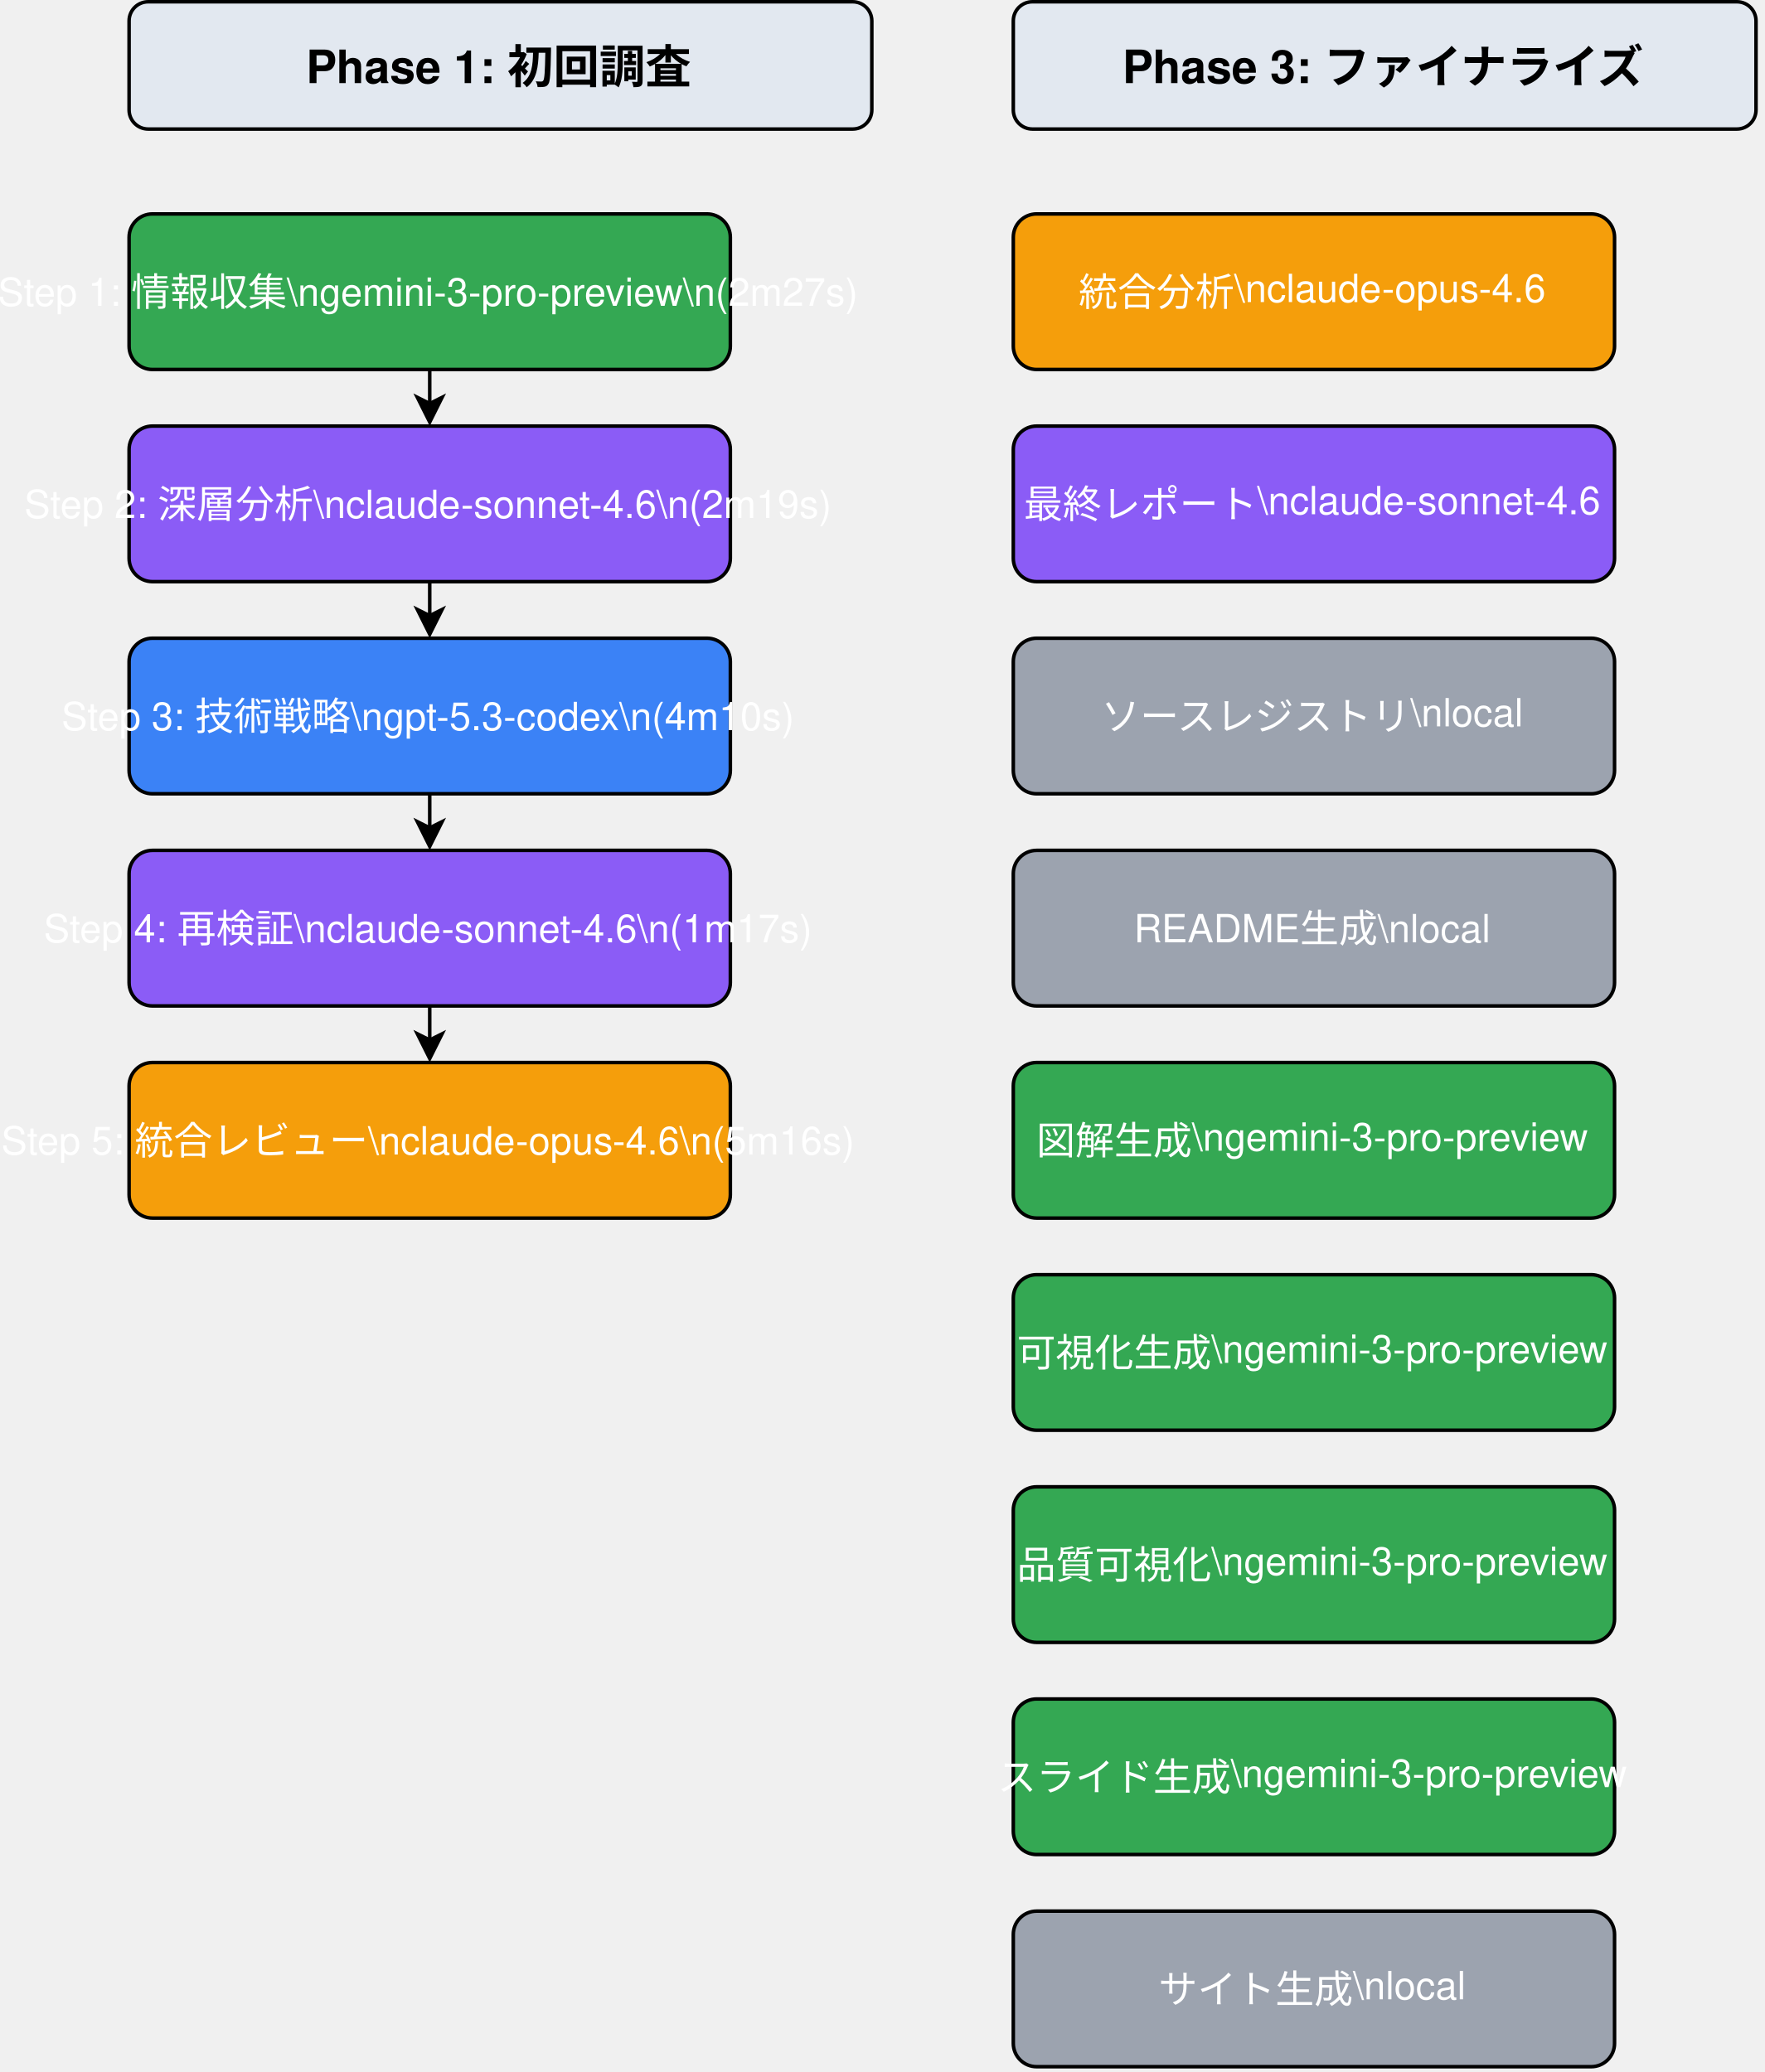
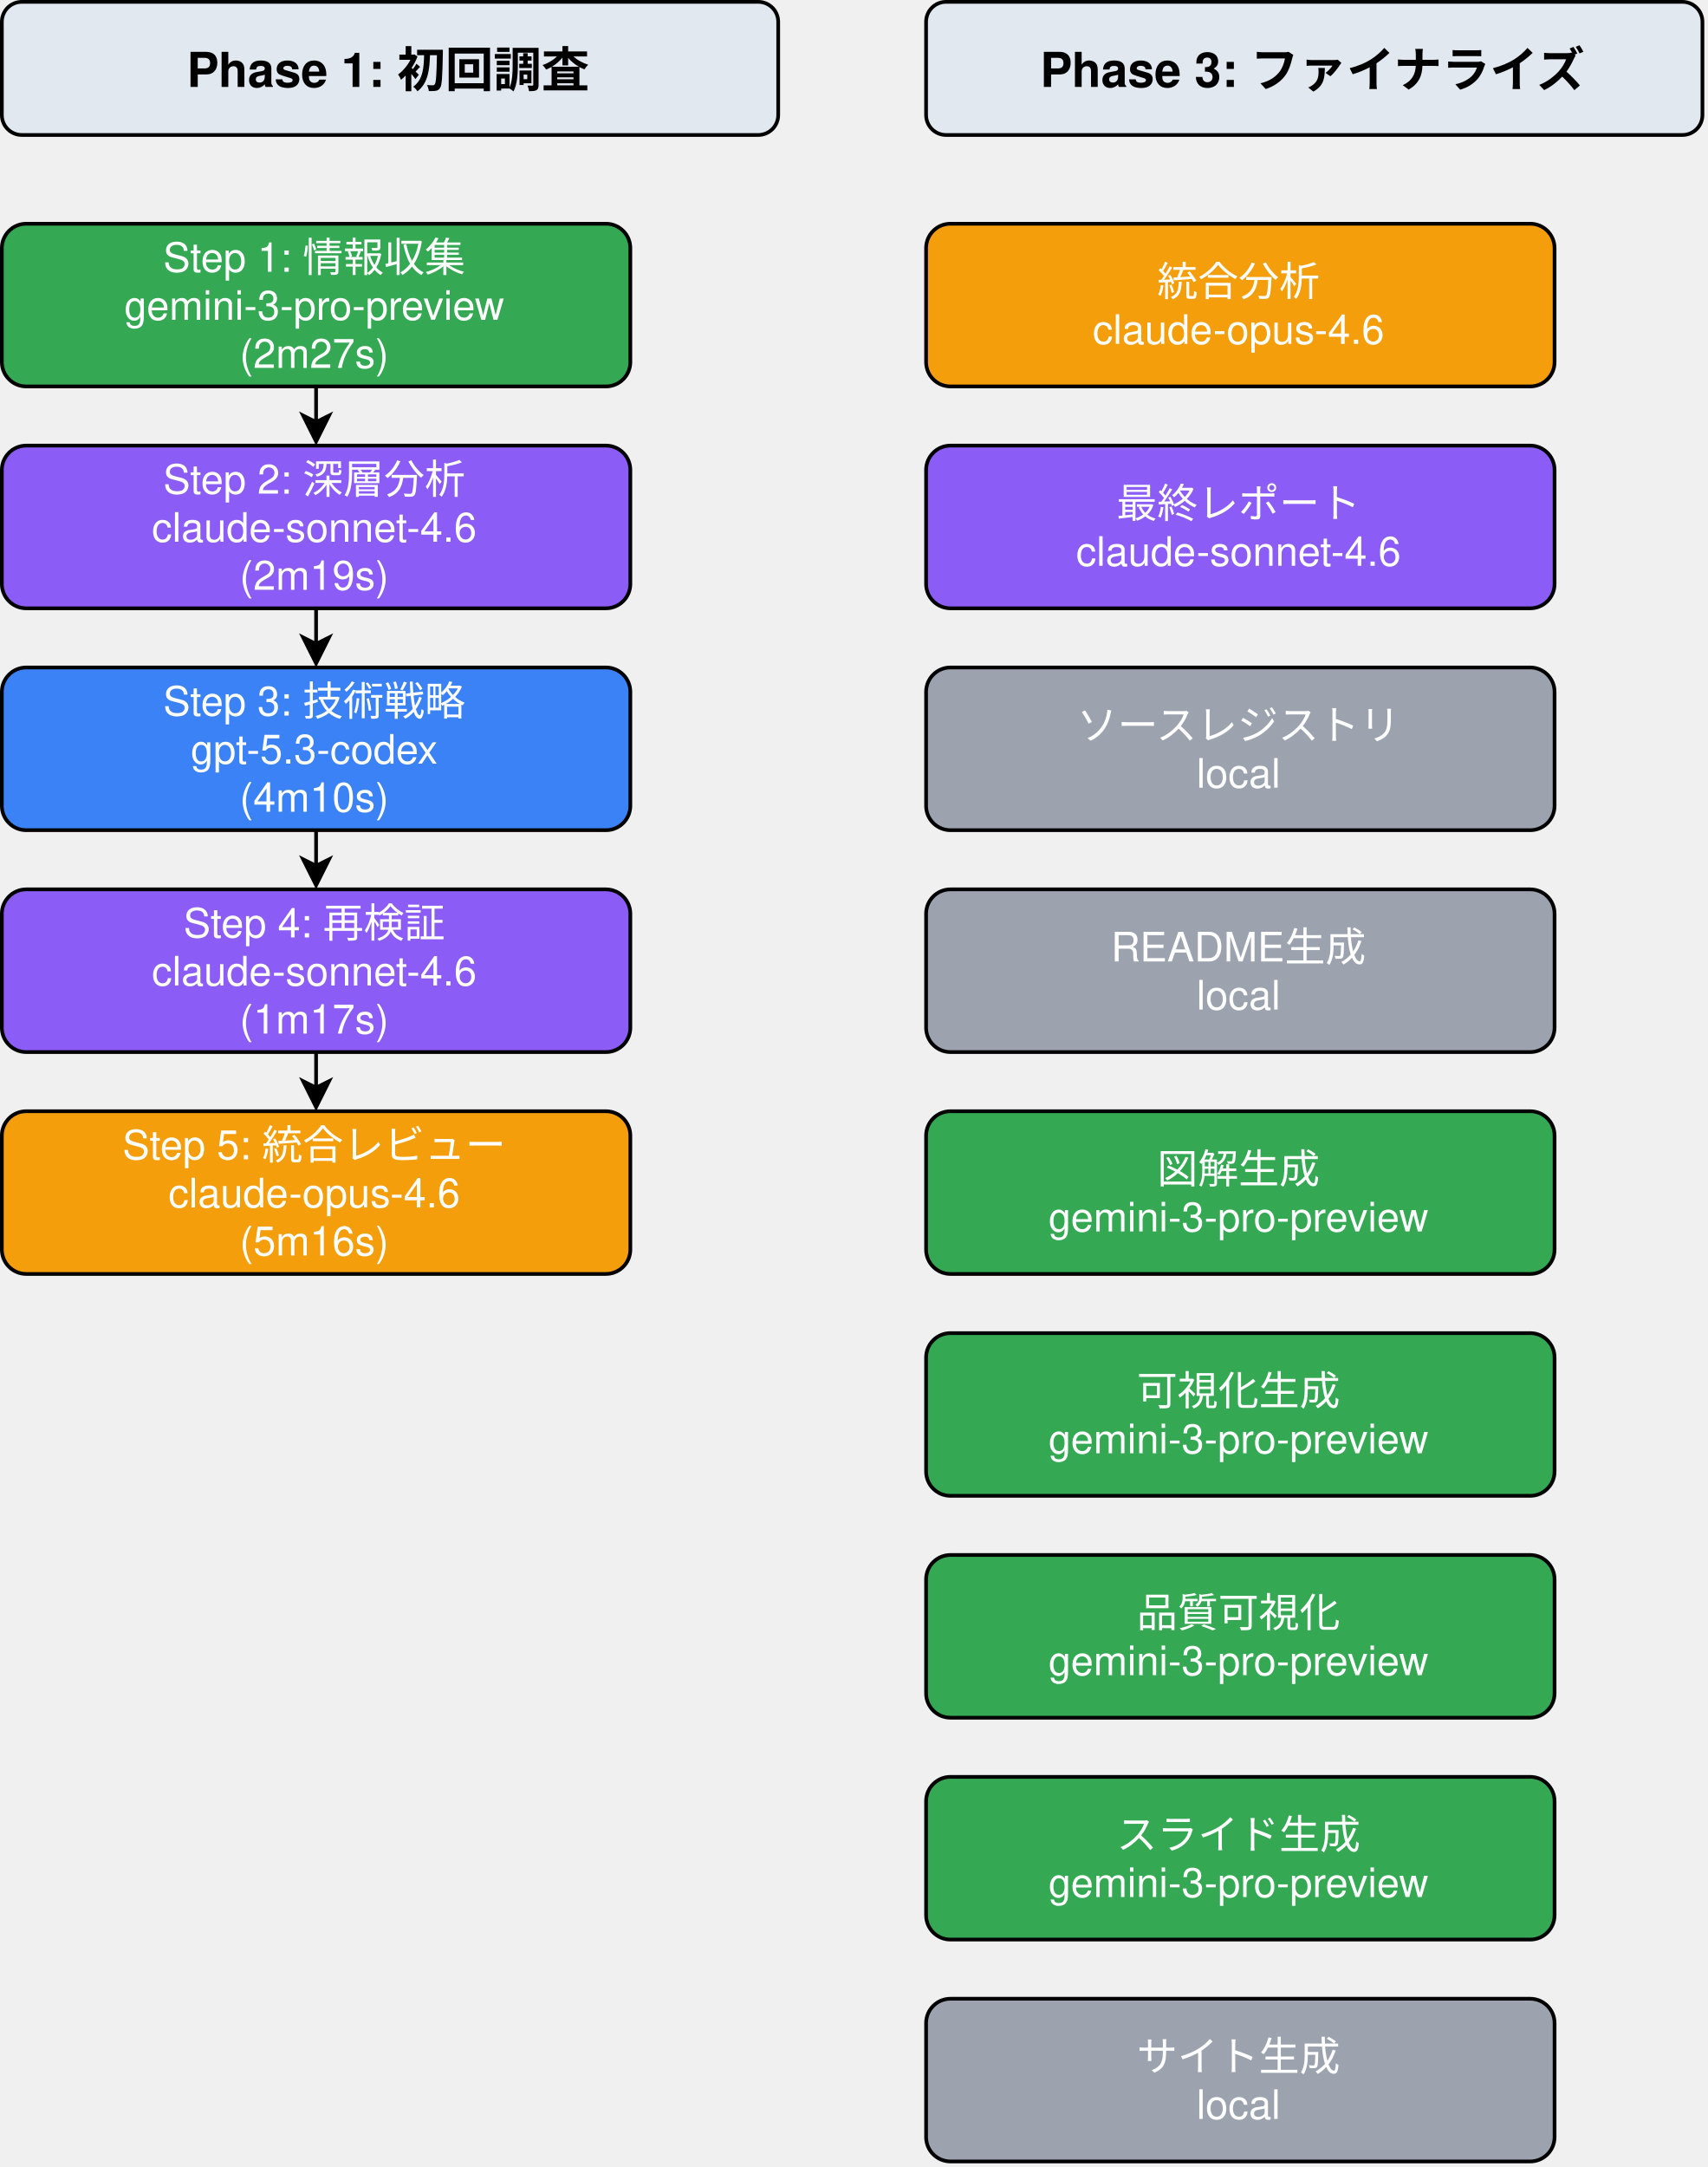
- <svg xmlns="http://www.w3.org/2000/svg" style="background: transparent; background-color: transparent; color-scheme: light dark;" version="1.1" width="499px" height="586px" viewBox="0 0 499 586">
+ <svg xmlns="http://www.w3.org/2000/svg" style="background: transparent; background-color: transparent; color-scheme: light dark;" version="1.1" width="462px" height="586px" viewBox="0 0 462 586">
  <defs />
  <g>
    <g data-cell-id="0">
      <g data-cell-id="1">
        <g data-cell-id="10">
          <g transform="translate(0.5,0.5)">
-             <rect x="36" y="0" width="210" height="36" rx="5.4" ry="5.4" fill="#e2e8f0" stroke="#000000" pointer-events="all" style="fill: light-dark(rgb(226, 232, 240), rgb(34, 39, 46)); stroke: light-dark(rgb(0, 0, 0), rgb(255, 255, 255));" />
+             <rect x="0" y="0" width="210" height="36" rx="5.4" ry="5.4" fill="#e2e8f0" stroke="#000000" pointer-events="all" style="fill: light-dark(rgb(226, 232, 240), rgb(34, 39, 46)); stroke: light-dark(rgb(0, 0, 0), rgb(255, 255, 255));" />
          </g>
          <g>
            <g fill="#000000" font-family="Helvetica" font-weight="bold" text-anchor="middle" font-size="13px" style="fill: light-dark(rgb(0, 0, 0), rgb(255, 255, 255));">
-               <text x="141" y="23.5">Phase 1: 初回調査</text>
+               <text x="105" y="23.5">Phase 1: 初回調査</text>
            </g>
          </g>
        </g>
        <g data-cell-id="11">
          <g transform="translate(0.5,0.5)">
-             <rect x="36" y="60" width="170" height="44" rx="6.6" ry="6.6" fill="#34a853" stroke="#000000" pointer-events="all" style="fill: light-dark(rgb(52, 168, 83), rgb(47, 146, 73)); stroke: light-dark(rgb(0, 0, 0), rgb(255, 255, 255));" />
-           </g>
-           <g>
-             <g fill="#ffffff" font-family="Helvetica" text-anchor="middle" font-size="11px" style="fill: light-dark(rgb(255, 255, 255), rgb(18, 18, 18));">
-               <text x="121" y="86.5">Step 1: 情報収集\ngemini-3-pro-preview\n(2m27s)</text>
+             <rect x="0" y="60" width="170" height="44" rx="6.6" ry="6.6" fill="#34a853" stroke="#000000" pointer-events="all" style="fill: light-dark(rgb(52, 168, 83), rgb(47, 146, 73)); stroke: light-dark(rgb(0, 0, 0), rgb(255, 255, 255));" />
+           </g>
+           <g>
+             <g fill="#ffffff" font-family="Helvetica" text-anchor="middle" font-size="11px" style="fill: light-dark(rgb(255, 255, 255), rgb(18, 18, 18));">
+               <text x="85" y="73.5">Step 1: 情報収集</text>
+               <text x="85" y="86.5">gemini-3-pro-preview</text>
+               <text x="85" y="99.5">(2m27s)</text>
            </g>
          </g>
        </g>
        <g data-cell-id="12">
          <g transform="translate(0.5,0.5)">
-             <rect x="36" y="120" width="170" height="44" rx="6.6" ry="6.6" fill="#8b5cf6" stroke="#000000" pointer-events="all" style="fill: light-dark(rgb(139, 92, 246), rgb(162, 122, 254)); stroke: light-dark(rgb(0, 0, 0), rgb(255, 255, 255));" />
-           </g>
-           <g>
-             <g fill="#ffffff" font-family="Helvetica" text-anchor="middle" font-size="11px" style="fill: light-dark(rgb(255, 255, 255), rgb(18, 18, 18));">
-               <text x="121" y="146.5">Step 2: 深層分析\nclaude-sonnet-4.6\n(2m19s)</text>
+             <rect x="0" y="120" width="170" height="44" rx="6.6" ry="6.6" fill="#8b5cf6" stroke="#000000" pointer-events="all" style="fill: light-dark(rgb(139, 92, 246), rgb(162, 122, 254)); stroke: light-dark(rgb(0, 0, 0), rgb(255, 255, 255));" />
+           </g>
+           <g>
+             <g fill="#ffffff" font-family="Helvetica" text-anchor="middle" font-size="11px" style="fill: light-dark(rgb(255, 255, 255), rgb(18, 18, 18));">
+               <text x="85" y="133.5">Step 2: 深層分析</text>
+               <text x="85" y="146.5">claude-sonnet-4.6</text>
+               <text x="85" y="159.5">(2m19s)</text>
            </g>
          </g>
        </g>
        <g data-cell-id="13">
          <g transform="translate(0.5,0.5)">
-             <rect x="36" y="180" width="170" height="44" rx="6.6" ry="6.6" fill="#3b82f6" stroke="#000000" pointer-events="all" style="fill: light-dark(rgb(59, 130, 246), rgb(76, 137, 236)); stroke: light-dark(rgb(0, 0, 0), rgb(255, 255, 255));" />
-           </g>
-           <g>
-             <g fill="#ffffff" font-family="Helvetica" text-anchor="middle" font-size="11px" style="fill: light-dark(rgb(255, 255, 255), rgb(18, 18, 18));">
-               <text x="121" y="206.5">Step 3: 技術戦略\ngpt-5.3-codex\n(4m10s)</text>
+             <rect x="0" y="180" width="170" height="44" rx="6.6" ry="6.6" fill="#3b82f6" stroke="#000000" pointer-events="all" style="fill: light-dark(rgb(59, 130, 246), rgb(76, 137, 236)); stroke: light-dark(rgb(0, 0, 0), rgb(255, 255, 255));" />
+           </g>
+           <g>
+             <g fill="#ffffff" font-family="Helvetica" text-anchor="middle" font-size="11px" style="fill: light-dark(rgb(255, 255, 255), rgb(18, 18, 18));">
+               <text x="85" y="193.5">Step 3: 技術戦略</text>
+               <text x="85" y="206.5">gpt-5.3-codex</text>
+               <text x="85" y="219.5">(4m10s)</text>
            </g>
          </g>
        </g>
        <g data-cell-id="14">
          <g transform="translate(0.5,0.5)">
-             <rect x="36" y="240" width="170" height="44" rx="6.6" ry="6.6" fill="#8b5cf6" stroke="#000000" pointer-events="all" style="fill: light-dark(rgb(139, 92, 246), rgb(162, 122, 254)); stroke: light-dark(rgb(0, 0, 0), rgb(255, 255, 255));" />
-           </g>
-           <g>
-             <g fill="#ffffff" font-family="Helvetica" text-anchor="middle" font-size="11px" style="fill: light-dark(rgb(255, 255, 255), rgb(18, 18, 18));">
-               <text x="121" y="266.5">Step 4: 再検証\nclaude-sonnet-4.6\n(1m17s)</text>
+             <rect x="0" y="240" width="170" height="44" rx="6.6" ry="6.6" fill="#8b5cf6" stroke="#000000" pointer-events="all" style="fill: light-dark(rgb(139, 92, 246), rgb(162, 122, 254)); stroke: light-dark(rgb(0, 0, 0), rgb(255, 255, 255));" />
+           </g>
+           <g>
+             <g fill="#ffffff" font-family="Helvetica" text-anchor="middle" font-size="11px" style="fill: light-dark(rgb(255, 255, 255), rgb(18, 18, 18));">
+               <text x="85" y="253.5">Step 4: 再検証</text>
+               <text x="85" y="266.5">claude-sonnet-4.6</text>
+               <text x="85" y="279.5">(1m17s)</text>
            </g>
          </g>
        </g>
        <g data-cell-id="15">
          <g transform="translate(0.5,0.5)">
-             <rect x="36" y="300" width="170" height="44" rx="6.6" ry="6.6" fill="#f59e0b" stroke="#000000" pointer-events="all" style="fill: light-dark(rgb(245, 158, 11), rgb(162, 87, 0)); stroke: light-dark(rgb(0, 0, 0), rgb(255, 255, 255));" />
-           </g>
-           <g>
-             <g fill="#ffffff" font-family="Helvetica" text-anchor="middle" font-size="11px" style="fill: light-dark(rgb(255, 255, 255), rgb(18, 18, 18));">
-               <text x="121" y="326.5">Step 5: 統合レビュー\nclaude-opus-4.6\n(5m16s)</text>
+             <rect x="0" y="300" width="170" height="44" rx="6.6" ry="6.6" fill="#f59e0b" stroke="#000000" pointer-events="all" style="fill: light-dark(rgb(245, 158, 11), rgb(162, 87, 0)); stroke: light-dark(rgb(0, 0, 0), rgb(255, 255, 255));" />
+           </g>
+           <g>
+             <g fill="#ffffff" font-family="Helvetica" text-anchor="middle" font-size="11px" style="fill: light-dark(rgb(255, 255, 255), rgb(18, 18, 18));">
+               <text x="85" y="313.5">Step 5: 統合レビュー</text>
+               <text x="85" y="326.5">claude-opus-4.6</text>
+               <text x="85" y="339.5">(5m16s)</text>
            </g>
          </g>
        </g>
        <g data-cell-id="16">
          <g transform="translate(0.5,0.5)">
-             <rect x="286" y="0" width="210" height="36" rx="5.4" ry="5.4" fill="#e2e8f0" stroke="#000000" pointer-events="all" style="fill: light-dark(rgb(226, 232, 240), rgb(34, 39, 46)); stroke: light-dark(rgb(0, 0, 0), rgb(255, 255, 255));" />
+             <rect x="250" y="0" width="210" height="36" rx="5.4" ry="5.4" fill="#e2e8f0" stroke="#000000" pointer-events="all" style="fill: light-dark(rgb(226, 232, 240), rgb(34, 39, 46)); stroke: light-dark(rgb(0, 0, 0), rgb(255, 255, 255));" />
          </g>
          <g>
            <g fill="#000000" font-family="Helvetica" font-weight="bold" text-anchor="middle" font-size="13px" style="fill: light-dark(rgb(0, 0, 0), rgb(255, 255, 255));">
-               <text x="391" y="23.5">Phase 3: ファイナライズ</text>
+               <text x="355" y="23.5">Phase 3: ファイナライズ</text>
            </g>
          </g>
        </g>
        <g data-cell-id="17">
          <g transform="translate(0.5,0.5)">
-             <rect x="286" y="60" width="170" height="44" rx="6.6" ry="6.6" fill="#f59e0b" stroke="#000000" pointer-events="all" style="fill: light-dark(rgb(245, 158, 11), rgb(162, 87, 0)); stroke: light-dark(rgb(0, 0, 0), rgb(255, 255, 255));" />
-           </g>
-           <g>
-             <g fill="#ffffff" font-family="Helvetica" text-anchor="middle" font-size="11px" style="fill: light-dark(rgb(255, 255, 255), rgb(18, 18, 18));">
-               <text x="371" y="86.5">統合分析\nclaude-opus-4.6</text>
+             <rect x="250" y="60" width="170" height="44" rx="6.6" ry="6.6" fill="#f59e0b" stroke="#000000" pointer-events="all" style="fill: light-dark(rgb(245, 158, 11), rgb(162, 87, 0)); stroke: light-dark(rgb(0, 0, 0), rgb(255, 255, 255));" />
+           </g>
+           <g>
+             <g fill="#ffffff" font-family="Helvetica" text-anchor="middle" font-size="11px" style="fill: light-dark(rgb(255, 255, 255), rgb(18, 18, 18));">
+               <text x="335" y="80">統合分析</text>
+               <text x="335" y="93">claude-opus-4.6</text>
            </g>
          </g>
        </g>
        <g data-cell-id="18">
          <g transform="translate(0.5,0.5)">
-             <rect x="286" y="120" width="170" height="44" rx="6.6" ry="6.6" fill="#8b5cf6" stroke="#000000" pointer-events="all" style="fill: light-dark(rgb(139, 92, 246), rgb(162, 122, 254)); stroke: light-dark(rgb(0, 0, 0), rgb(255, 255, 255));" />
-           </g>
-           <g>
-             <g fill="#ffffff" font-family="Helvetica" text-anchor="middle" font-size="11px" style="fill: light-dark(rgb(255, 255, 255), rgb(18, 18, 18));">
-               <text x="371" y="146.5">最終レポート\nclaude-sonnet-4.6</text>
+             <rect x="250" y="120" width="170" height="44" rx="6.6" ry="6.6" fill="#8b5cf6" stroke="#000000" pointer-events="all" style="fill: light-dark(rgb(139, 92, 246), rgb(162, 122, 254)); stroke: light-dark(rgb(0, 0, 0), rgb(255, 255, 255));" />
+           </g>
+           <g>
+             <g fill="#ffffff" font-family="Helvetica" text-anchor="middle" font-size="11px" style="fill: light-dark(rgb(255, 255, 255), rgb(18, 18, 18));">
+               <text x="335" y="140">最終レポート</text>
+               <text x="335" y="153">claude-sonnet-4.6</text>
            </g>
          </g>
        </g>
        <g data-cell-id="19">
          <g transform="translate(0.5,0.5)">
-             <rect x="286" y="180" width="170" height="44" rx="6.6" ry="6.6" fill="#9ca3af" stroke="#000000" pointer-events="all" style="fill: light-dark(rgb(156, 163, 175), rgb(92, 98, 108)); stroke: light-dark(rgb(0, 0, 0), rgb(255, 255, 255));" />
-           </g>
-           <g>
-             <g fill="#ffffff" font-family="Helvetica" text-anchor="middle" font-size="11px" style="fill: light-dark(rgb(255, 255, 255), rgb(18, 18, 18));">
-               <text x="371" y="206.5">ソースレジストリ\nlocal</text>
+             <rect x="250" y="180" width="170" height="44" rx="6.6" ry="6.6" fill="#9ca3af" stroke="#000000" pointer-events="all" style="fill: light-dark(rgb(156, 163, 175), rgb(92, 98, 108)); stroke: light-dark(rgb(0, 0, 0), rgb(255, 255, 255));" />
+           </g>
+           <g>
+             <g fill="#ffffff" font-family="Helvetica" text-anchor="middle" font-size="11px" style="fill: light-dark(rgb(255, 255, 255), rgb(18, 18, 18));">
+               <text x="335" y="200">ソースレジストリ</text>
+               <text x="335" y="213">local</text>
            </g>
          </g>
        </g>
        <g data-cell-id="20">
          <g transform="translate(0.5,0.5)">
-             <rect x="286" y="240" width="170" height="44" rx="6.6" ry="6.6" fill="#9ca3af" stroke="#000000" pointer-events="all" style="fill: light-dark(rgb(156, 163, 175), rgb(92, 98, 108)); stroke: light-dark(rgb(0, 0, 0), rgb(255, 255, 255));" />
-           </g>
-           <g>
-             <g fill="#ffffff" font-family="Helvetica" text-anchor="middle" font-size="11px" style="fill: light-dark(rgb(255, 255, 255), rgb(18, 18, 18));">
-               <text x="371" y="266.5">README生成\nlocal</text>
+             <rect x="250" y="240" width="170" height="44" rx="6.6" ry="6.6" fill="#9ca3af" stroke="#000000" pointer-events="all" style="fill: light-dark(rgb(156, 163, 175), rgb(92, 98, 108)); stroke: light-dark(rgb(0, 0, 0), rgb(255, 255, 255));" />
+           </g>
+           <g>
+             <g fill="#ffffff" font-family="Helvetica" text-anchor="middle" font-size="11px" style="fill: light-dark(rgb(255, 255, 255), rgb(18, 18, 18));">
+               <text x="335" y="260">README生成</text>
+               <text x="335" y="273">local</text>
            </g>
          </g>
        </g>
        <g data-cell-id="21">
          <g transform="translate(0.5,0.5)">
-             <rect x="286" y="300" width="170" height="44" rx="6.6" ry="6.6" fill="#34a853" stroke="#000000" pointer-events="all" style="fill: light-dark(rgb(52, 168, 83), rgb(47, 146, 73)); stroke: light-dark(rgb(0, 0, 0), rgb(255, 255, 255));" />
-           </g>
-           <g>
-             <g fill="#ffffff" font-family="Helvetica" text-anchor="middle" font-size="11px" style="fill: light-dark(rgb(255, 255, 255), rgb(18, 18, 18));">
-               <text x="371" y="326.5">図解生成\ngemini-3-pro-preview</text>
+             <rect x="250" y="300" width="170" height="44" rx="6.6" ry="6.6" fill="#34a853" stroke="#000000" pointer-events="all" style="fill: light-dark(rgb(52, 168, 83), rgb(47, 146, 73)); stroke: light-dark(rgb(0, 0, 0), rgb(255, 255, 255));" />
+           </g>
+           <g>
+             <g fill="#ffffff" font-family="Helvetica" text-anchor="middle" font-size="11px" style="fill: light-dark(rgb(255, 255, 255), rgb(18, 18, 18));">
+               <text x="335" y="320">図解生成</text>
+               <text x="335" y="333">gemini-3-pro-preview</text>
            </g>
          </g>
        </g>
        <g data-cell-id="22">
          <g transform="translate(0.5,0.5)">
-             <rect x="286" y="360" width="170" height="44" rx="6.6" ry="6.6" fill="#34a853" stroke="#000000" pointer-events="all" style="fill: light-dark(rgb(52, 168, 83), rgb(47, 146, 73)); stroke: light-dark(rgb(0, 0, 0), rgb(255, 255, 255));" />
-           </g>
-           <g>
-             <g fill="#ffffff" font-family="Helvetica" text-anchor="middle" font-size="11px" style="fill: light-dark(rgb(255, 255, 255), rgb(18, 18, 18));">
-               <text x="371" y="386.5">可視化生成\ngemini-3-pro-preview</text>
+             <rect x="250" y="360" width="170" height="44" rx="6.6" ry="6.6" fill="#34a853" stroke="#000000" pointer-events="all" style="fill: light-dark(rgb(52, 168, 83), rgb(47, 146, 73)); stroke: light-dark(rgb(0, 0, 0), rgb(255, 255, 255));" />
+           </g>
+           <g>
+             <g fill="#ffffff" font-family="Helvetica" text-anchor="middle" font-size="11px" style="fill: light-dark(rgb(255, 255, 255), rgb(18, 18, 18));">
+               <text x="335" y="380">可視化生成</text>
+               <text x="335" y="393">gemini-3-pro-preview</text>
            </g>
          </g>
        </g>
        <g data-cell-id="23">
          <g transform="translate(0.5,0.5)">
-             <rect x="286" y="420" width="170" height="44" rx="6.6" ry="6.6" fill="#34a853" stroke="#000000" pointer-events="all" style="fill: light-dark(rgb(52, 168, 83), rgb(47, 146, 73)); stroke: light-dark(rgb(0, 0, 0), rgb(255, 255, 255));" />
-           </g>
-           <g>
-             <g fill="#ffffff" font-family="Helvetica" text-anchor="middle" font-size="11px" style="fill: light-dark(rgb(255, 255, 255), rgb(18, 18, 18));">
-               <text x="371" y="446.5">品質可視化\ngemini-3-pro-preview</text>
+             <rect x="250" y="420" width="170" height="44" rx="6.6" ry="6.6" fill="#34a853" stroke="#000000" pointer-events="all" style="fill: light-dark(rgb(52, 168, 83), rgb(47, 146, 73)); stroke: light-dark(rgb(0, 0, 0), rgb(255, 255, 255));" />
+           </g>
+           <g>
+             <g fill="#ffffff" font-family="Helvetica" text-anchor="middle" font-size="11px" style="fill: light-dark(rgb(255, 255, 255), rgb(18, 18, 18));">
+               <text x="335" y="440">品質可視化</text>
+               <text x="335" y="453">gemini-3-pro-preview</text>
            </g>
          </g>
        </g>
        <g data-cell-id="24">
          <g transform="translate(0.5,0.5)">
-             <rect x="286" y="480" width="170" height="44" rx="6.6" ry="6.6" fill="#34a853" stroke="#000000" pointer-events="all" style="fill: light-dark(rgb(52, 168, 83), rgb(47, 146, 73)); stroke: light-dark(rgb(0, 0, 0), rgb(255, 255, 255));" />
-           </g>
-           <g>
-             <g fill="#ffffff" font-family="Helvetica" text-anchor="middle" font-size="11px" style="fill: light-dark(rgb(255, 255, 255), rgb(18, 18, 18));">
-               <text x="371" y="506.5">スライド生成\ngemini-3-pro-preview</text>
+             <rect x="250" y="480" width="170" height="44" rx="6.6" ry="6.6" fill="#34a853" stroke="#000000" pointer-events="all" style="fill: light-dark(rgb(52, 168, 83), rgb(47, 146, 73)); stroke: light-dark(rgb(0, 0, 0), rgb(255, 255, 255));" />
+           </g>
+           <g>
+             <g fill="#ffffff" font-family="Helvetica" text-anchor="middle" font-size="11px" style="fill: light-dark(rgb(255, 255, 255), rgb(18, 18, 18));">
+               <text x="335" y="500">スライド生成</text>
+               <text x="335" y="513">gemini-3-pro-preview</text>
            </g>
          </g>
        </g>
        <g data-cell-id="25">
          <g transform="translate(0.5,0.5)">
-             <rect x="286" y="540" width="170" height="44" rx="6.6" ry="6.6" fill="#9ca3af" stroke="#000000" pointer-events="all" style="fill: light-dark(rgb(156, 163, 175), rgb(92, 98, 108)); stroke: light-dark(rgb(0, 0, 0), rgb(255, 255, 255));" />
-           </g>
-           <g>
-             <g fill="#ffffff" font-family="Helvetica" text-anchor="middle" font-size="11px" style="fill: light-dark(rgb(255, 255, 255), rgb(18, 18, 18));">
-               <text x="371" y="566.5">サイト生成\nlocal</text>
+             <rect x="250" y="540" width="170" height="44" rx="6.6" ry="6.6" fill="#9ca3af" stroke="#000000" pointer-events="all" style="fill: light-dark(rgb(156, 163, 175), rgb(92, 98, 108)); stroke: light-dark(rgb(0, 0, 0), rgb(255, 255, 255));" />
+           </g>
+           <g>
+             <g fill="#ffffff" font-family="Helvetica" text-anchor="middle" font-size="11px" style="fill: light-dark(rgb(255, 255, 255), rgb(18, 18, 18));">
+               <text x="335" y="560">サイト生成</text>
+               <text x="335" y="573">local</text>
            </g>
          </g>
        </g>
        <g data-cell-id="1012">
          <g transform="translate(0.5,0.5)">
-             <path d="M 121 104 L 121 109 Q 121 114 121 112 L 121 111 Q 121 110 121 111.82 L 121 113.63" fill="none" stroke="#000000" stroke-miterlimit="10" pointer-events="stroke" style="stroke: light-dark(rgb(0, 0, 0), rgb(255, 255, 255));" />
-             <path d="M 121 118.88 L 117.5 111.88 L 121 113.63 L 124.5 111.88 Z" fill="#000000" stroke="#000000" stroke-miterlimit="10" pointer-events="all" style="fill: light-dark(rgb(0, 0, 0), rgb(255, 255, 255)); stroke: light-dark(rgb(0, 0, 0), rgb(255, 255, 255));" />
+             <path d="M 85 104 L 85 109 Q 85 114 85 112 L 85 111 Q 85 110 85 111.82 L 85 113.63" fill="none" stroke="#000000" stroke-miterlimit="10" pointer-events="stroke" style="stroke: light-dark(rgb(0, 0, 0), rgb(255, 255, 255));" />
+             <path d="M 85 118.88 L 81.5 111.88 L 85 113.63 L 88.5 111.88 Z" fill="#000000" stroke="#000000" stroke-miterlimit="10" pointer-events="all" style="fill: light-dark(rgb(0, 0, 0), rgb(255, 255, 255)); stroke: light-dark(rgb(0, 0, 0), rgb(255, 255, 255));" />
          </g>
        </g>
        <g data-cell-id="1013">
          <g transform="translate(0.5,0.5)">
-             <path d="M 121 164 L 121 169 Q 121 174 121 172 L 121 171 Q 121 170 121 171.82 L 121 173.63" fill="none" stroke="#000000" stroke-miterlimit="10" pointer-events="stroke" style="stroke: light-dark(rgb(0, 0, 0), rgb(255, 255, 255));" />
-             <path d="M 121 178.88 L 117.5 171.88 L 121 173.63 L 124.5 171.88 Z" fill="#000000" stroke="#000000" stroke-miterlimit="10" pointer-events="all" style="fill: light-dark(rgb(0, 0, 0), rgb(255, 255, 255)); stroke: light-dark(rgb(0, 0, 0), rgb(255, 255, 255));" />
+             <path d="M 85 164 L 85 169 Q 85 174 85 172 L 85 171 Q 85 170 85 171.82 L 85 173.63" fill="none" stroke="#000000" stroke-miterlimit="10" pointer-events="stroke" style="stroke: light-dark(rgb(0, 0, 0), rgb(255, 255, 255));" />
+             <path d="M 85 178.88 L 81.5 171.88 L 85 173.63 L 88.5 171.88 Z" fill="#000000" stroke="#000000" stroke-miterlimit="10" pointer-events="all" style="fill: light-dark(rgb(0, 0, 0), rgb(255, 255, 255)); stroke: light-dark(rgb(0, 0, 0), rgb(255, 255, 255));" />
          </g>
        </g>
        <g data-cell-id="1014">
          <g transform="translate(0.5,0.5)">
-             <path d="M 121 224 L 121 229 Q 121 234 121 232 L 121 231 Q 121 230 121 231.82 L 121 233.63" fill="none" stroke="#000000" stroke-miterlimit="10" pointer-events="stroke" style="stroke: light-dark(rgb(0, 0, 0), rgb(255, 255, 255));" />
-             <path d="M 121 238.88 L 117.5 231.88 L 121 233.63 L 124.5 231.88 Z" fill="#000000" stroke="#000000" stroke-miterlimit="10" pointer-events="all" style="fill: light-dark(rgb(0, 0, 0), rgb(255, 255, 255)); stroke: light-dark(rgb(0, 0, 0), rgb(255, 255, 255));" />
+             <path d="M 85 224 L 85 229 Q 85 234 85 232 L 85 231 Q 85 230 85 231.82 L 85 233.63" fill="none" stroke="#000000" stroke-miterlimit="10" pointer-events="stroke" style="stroke: light-dark(rgb(0, 0, 0), rgb(255, 255, 255));" />
+             <path d="M 85 238.88 L 81.5 231.88 L 85 233.63 L 88.5 231.88 Z" fill="#000000" stroke="#000000" stroke-miterlimit="10" pointer-events="all" style="fill: light-dark(rgb(0, 0, 0), rgb(255, 255, 255)); stroke: light-dark(rgb(0, 0, 0), rgb(255, 255, 255));" />
          </g>
        </g>
        <g data-cell-id="1015">
          <g transform="translate(0.5,0.5)">
-             <path d="M 121 284 L 121 289 Q 121 294 121 292 L 121 291 Q 121 290 121 291.82 L 121 293.63" fill="none" stroke="#000000" stroke-miterlimit="10" pointer-events="stroke" style="stroke: light-dark(rgb(0, 0, 0), rgb(255, 255, 255));" />
-             <path d="M 121 298.88 L 117.5 291.88 L 121 293.63 L 124.5 291.88 Z" fill="#000000" stroke="#000000" stroke-miterlimit="10" pointer-events="all" style="fill: light-dark(rgb(0, 0, 0), rgb(255, 255, 255)); stroke: light-dark(rgb(0, 0, 0), rgb(255, 255, 255));" />
+             <path d="M 85 284 L 85 289 Q 85 294 85 292 L 85 291 Q 85 290 85 291.82 L 85 293.63" fill="none" stroke="#000000" stroke-miterlimit="10" pointer-events="stroke" style="stroke: light-dark(rgb(0, 0, 0), rgb(255, 255, 255));" />
+             <path d="M 85 298.88 L 81.5 291.88 L 85 293.63 L 88.5 291.88 Z" fill="#000000" stroke="#000000" stroke-miterlimit="10" pointer-events="all" style="fill: light-dark(rgb(0, 0, 0), rgb(255, 255, 255)); stroke: light-dark(rgb(0, 0, 0), rgb(255, 255, 255));" />
          </g>
        </g>
      </g>
    </g>
  </g>
</svg>
